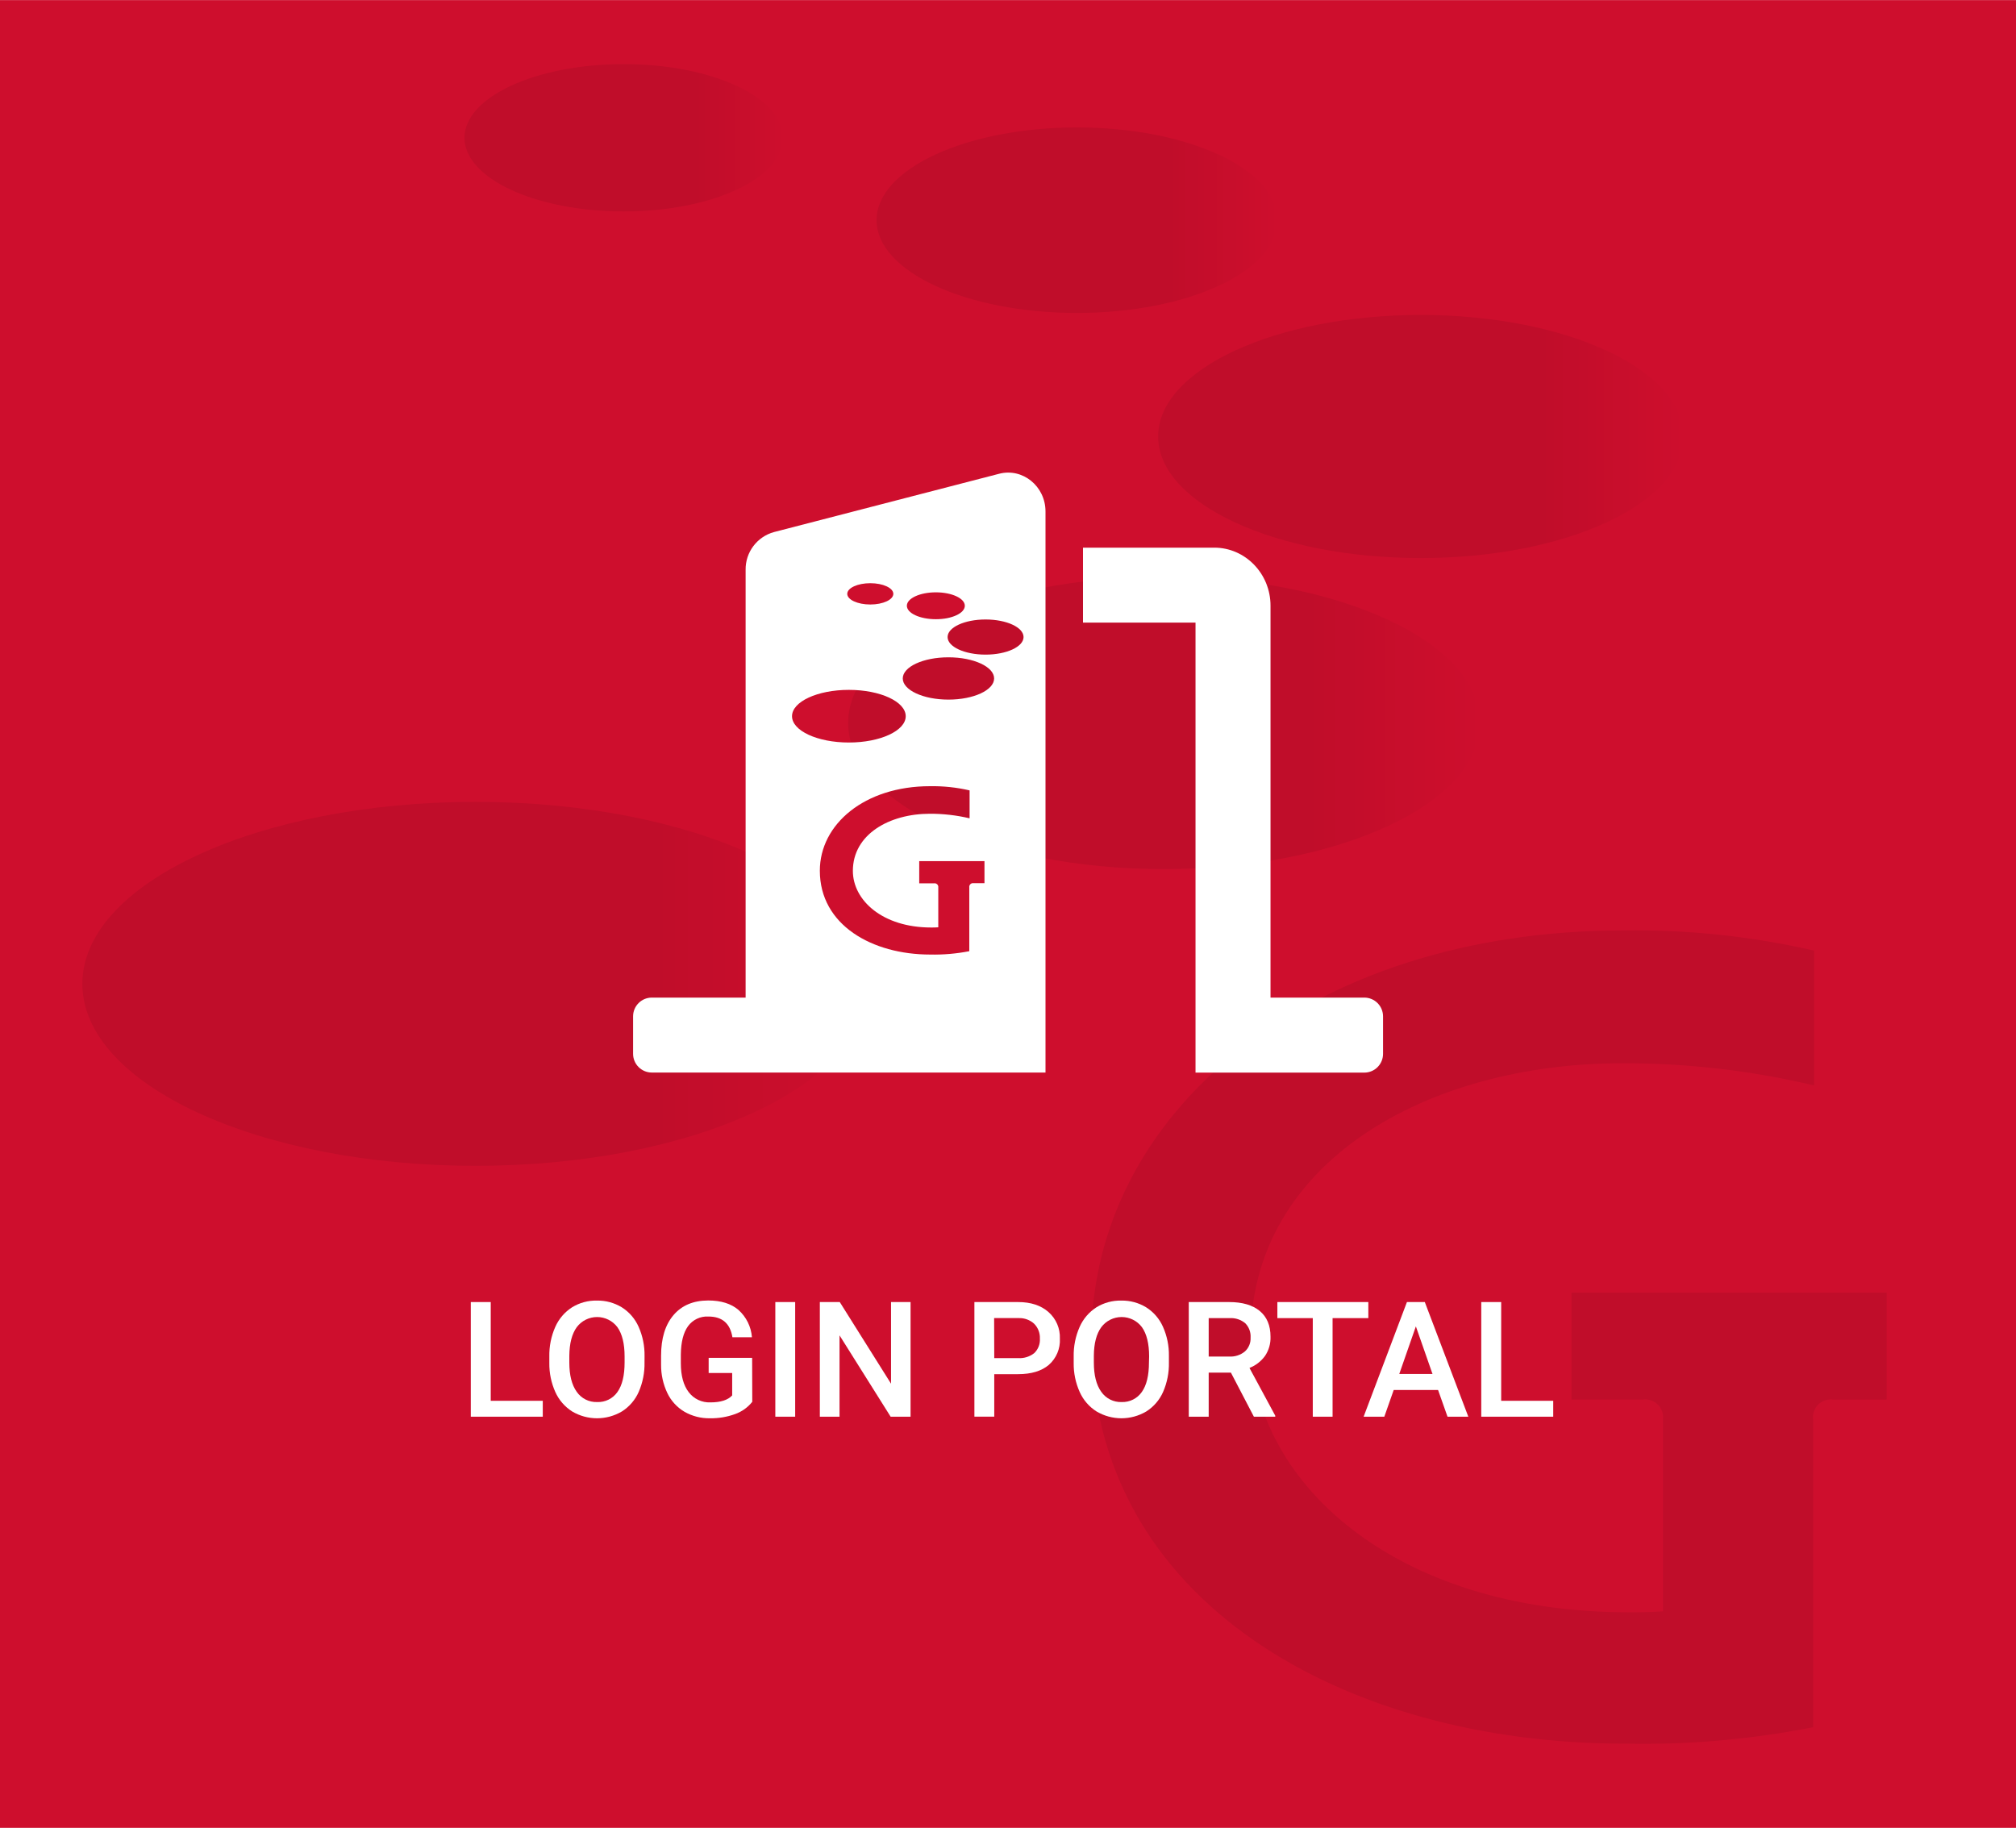
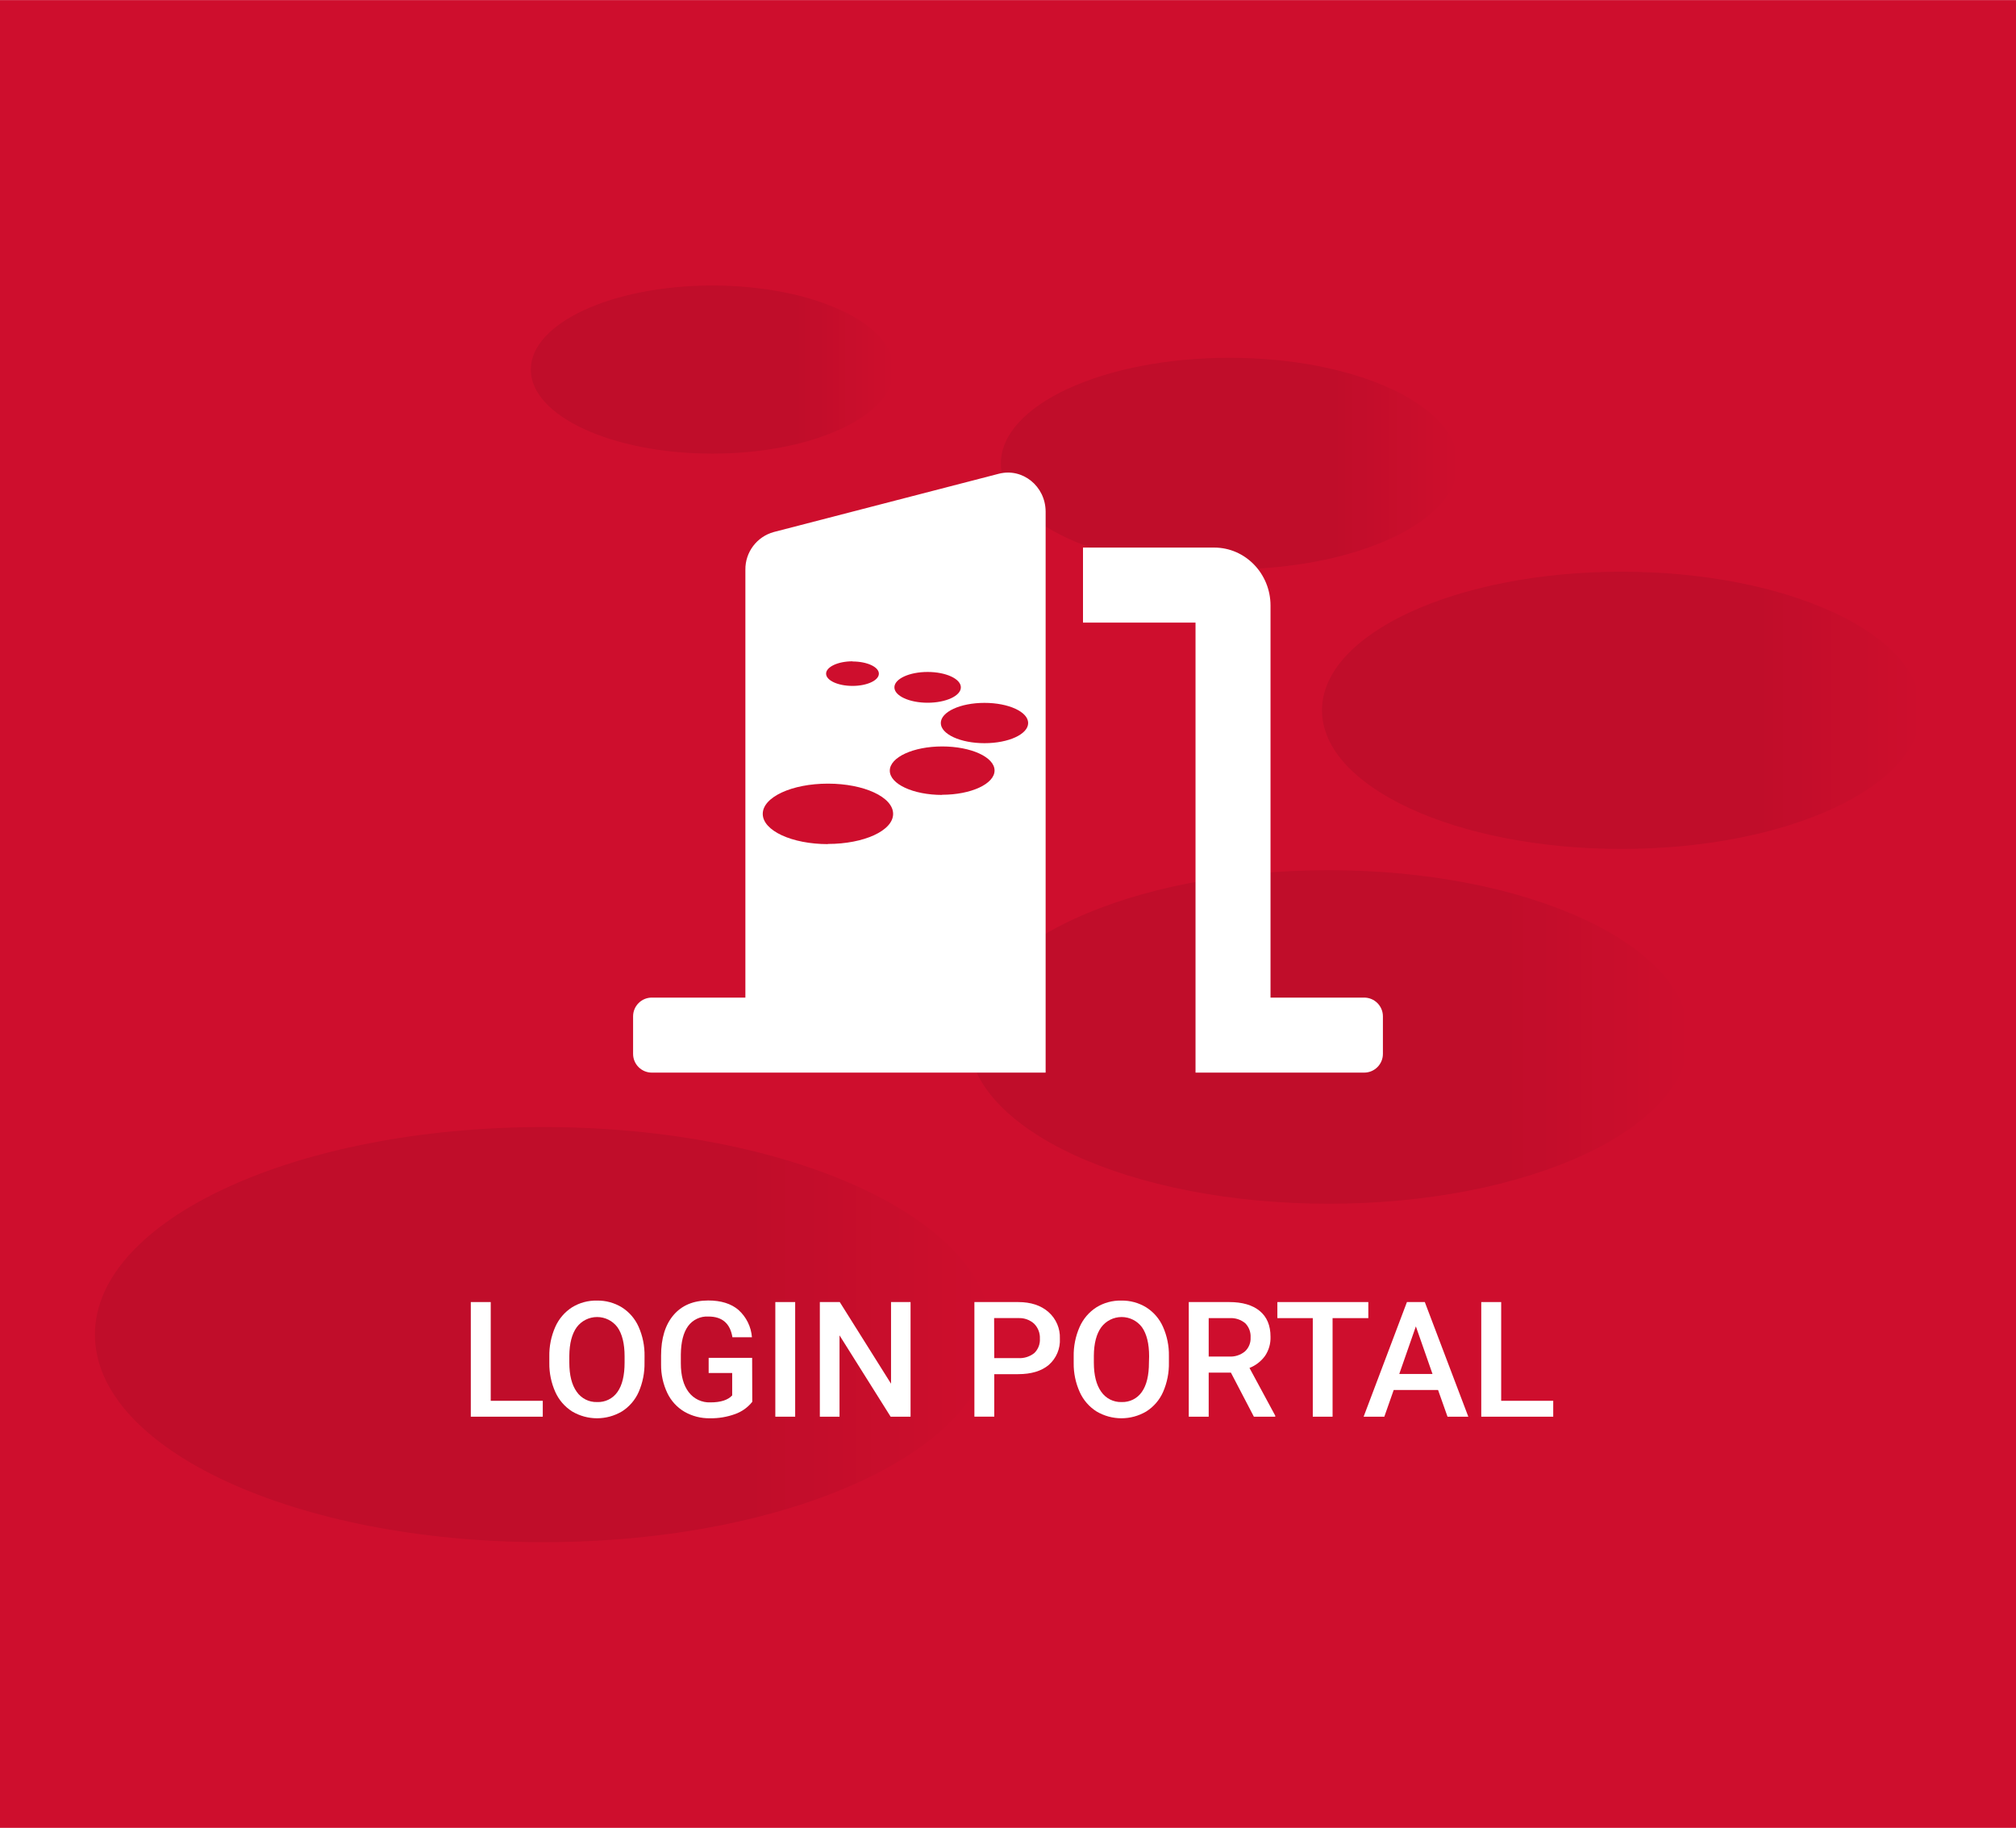
<svg xmlns="http://www.w3.org/2000/svg" xmlns:xlink="http://www.w3.org/1999/xlink" id="Layer_1" data-name="Layer 1" viewBox="0 0 600 544">
  <defs>
-     <style>.cls-1{fill:#ce0e2d;}.cls-2,.cls-8{opacity:0.07;}.cls-3{fill:url(#linear-gradient);}.cls-4{fill:url(#linear-gradient-2);}.cls-5{fill:url(#linear-gradient-3);}.cls-6{fill:url(#linear-gradient-4);}.cls-7{fill:url(#linear-gradient-5);}.cls-9{fill:#fff;}</style>
-     <linearGradient id="linear-gradient" x1="24.51" y1="292.83" x2="258.55" y2="292.83" gradientUnits="userSpaceOnUse">
+     <style>.cls-1{fill:#ce0e2d;}.cls-2{opacity:0.07;}.cls-3{fill:url(#linear-gradient);}.cls-4{fill:url(#linear-gradient-2);}.cls-5{fill:url(#linear-gradient-3);}.cls-6{fill:url(#linear-gradient-4);}.cls-7{fill:url(#linear-gradient-5);}.cls-8{fill:#fff;}</style>
+     <linearGradient id="linear-gradient" x1="28.25" y1="397.23" x2="295.21" y2="397.23" gradientUnits="userSpaceOnUse">
      <stop offset="0.73" />
      <stop offset="1" stop-opacity="0" />
    </linearGradient>
-     <linearGradient id="linear-gradient-2" x1="252.42" y1="215.16" x2="440.47" y2="215.16" xlink:href="#linear-gradient" />
-     <linearGradient id="linear-gradient-3" x1="344.69" y1="129.92" x2="501" y2="129.92" xlink:href="#linear-gradient" />
-     <linearGradient id="linear-gradient-4" x1="260.88" y1="65.54" x2="380.17" y2="65.54" xlink:href="#linear-gradient" />
-     <linearGradient id="linear-gradient-5" x1="138.24" y1="41.01" x2="233" y2="41.01" xlink:href="#linear-gradient" />
+     <linearGradient id="linear-gradient-2" x1="288.21" y1="308.64" x2="502.71" y2="308.64" xlink:href="#linear-gradient" />
+     <linearGradient id="linear-gradient-3" x1="393.45" y1="211.42" x2="571.75" y2="211.42" xlink:href="#linear-gradient" />
+     <linearGradient id="linear-gradient-4" x1="297.86" y1="137.98" x2="433.93" y2="137.98" xlink:href="#linear-gradient" />
+     <linearGradient id="linear-gradient-5" x1="157.98" y1="110" x2="266.06" y2="110" xlink:href="#linear-gradient" />
  </defs>
  <rect class="cls-1" y="0.03" width="600" height="544" />
  <g class="cls-2">
-     <ellipse class="cls-3" cx="141.53" cy="292.83" rx="117.02" ry="54.17" />
-     <ellipse class="cls-4" cx="346.45" cy="215.16" rx="94.03" ry="43.52" />
-     <ellipse class="cls-5" cx="422.84" cy="129.92" rx="78.16" ry="36.18" />
-     <ellipse class="cls-6" cx="320.53" cy="65.54" rx="59.65" ry="27.61" />
-     <ellipse class="cls-7" cx="185.62" cy="41.01" rx="47.38" ry="21.93" />
+     <ellipse class="cls-3" cx="161.73" cy="397.23" rx="133.48" ry="61.78" />
+     <ellipse class="cls-4" cx="395.46" cy="308.64" rx="107.25" ry="49.64" />
+     <ellipse class="cls-5" cx="482.6" cy="211.42" rx="89.15" ry="41.26" />
+     <ellipse class="cls-6" cx="365.9" cy="137.98" rx="68.03" ry="31.49" />
+     <ellipse class="cls-7" cx="212.02" cy="110" rx="54.04" ry="25.02" />
  </g>
-   <path class="cls-8" d="M488.92,416.56a5.33,5.33,0,0,1,6,4.51,5.53,5.53,0,0,1,0,1.52v57c-4.31.28-6.62.28-10.33.28-69.67,0-112.39-39-112.39-81.41,0-52.49,52.46-82,110.7-82a246.15,246.15,0,0,1,57,6.6V282.93a237.6,237.6,0,0,0-56.76-6c-94.08,0-158.3,54.79-158.3,121.59,0,78,75.12,120.45,158.59,120.45a260.35,260.35,0,0,0,56.19-4.89V422.57a5.31,5.31,0,0,1,4.51-6,4.84,4.84,0,0,1,1.52,0H561.5V384.73H467.71v31.83Z" />
-   <path class="cls-9" d="M146.05,416.93h15.49v4.73H140.12V387.54h5.93Z" />
-   <path class="cls-9" d="M191.82,405.49a20.88,20.88,0,0,1-1.73,8.8,13.14,13.14,0,0,1-5,5.81,14.52,14.52,0,0,1-14.81,0,13.32,13.32,0,0,1-5-5.77,20.52,20.52,0,0,1-1.79-8.65v-1.92a20.79,20.79,0,0,1,1.77-8.82,13.36,13.36,0,0,1,5-5.84,13.55,13.55,0,0,1,7.4-2,13.75,13.75,0,0,1,7.39,2,13.13,13.13,0,0,1,5,5.77,20.64,20.64,0,0,1,1.78,8.75Zm-5.93-1.78q0-5.67-2.14-8.7a7.57,7.57,0,0,0-12.09,0q-2.17,3-2.22,8.52v2q0,5.63,2.19,8.7a7.07,7.07,0,0,0,6.08,3.07,7,7,0,0,0,6.06-3c1.42-2,2.12-4.93,2.12-8.77Z" />
-   <path class="cls-9" d="M223.89,417.23a11.39,11.39,0,0,1-5.14,3.66,20.86,20.86,0,0,1-7.45,1.24,14.73,14.73,0,0,1-7.59-1.94,12.94,12.94,0,0,1-5.1-5.57,19.3,19.3,0,0,1-1.86-8.45V403.5q0-7.74,3.7-12.08t10.34-4.35c3.79,0,6.81.94,9,2.82a12.15,12.15,0,0,1,4,8.12h-5.81q-1-6.17-7.15-6.16a7,7,0,0,0-6.06,2.87q-2.07,2.86-2.14,8.42v2.62c0,3.68.78,6.55,2.33,8.58a7.7,7.7,0,0,0,6.48,3.06q4.55,0,6.47-2.07v-6.68h-7v-4.5h12.94Z" />
-   <path class="cls-9" d="M236.66,421.66h-5.91V387.54h5.91Z" />
-   <path class="cls-9" d="M271,421.66h-5.93l-15.21-24.21v24.21H244V387.54h5.93l15.26,24.3v-24.3H271Z" />
-   <path class="cls-9" d="M295.91,409v12.65H290V387.54H303q5.71,0,9.08,3a10,10,0,0,1,3.36,7.88,9.72,9.72,0,0,1-3.29,7.82Q308.89,409,303,409Zm0-4.78H303a7,7,0,0,0,4.82-1.49,5.49,5.49,0,0,0,1.67-4.3,5.92,5.92,0,0,0-1.69-4.42,6.51,6.51,0,0,0-4.64-1.7h-7.29Z" />
-   <path class="cls-9" d="M347.89,405.49a20.88,20.88,0,0,1-1.73,8.8,13.14,13.14,0,0,1-5,5.81,14.52,14.52,0,0,1-14.81,0,13.24,13.24,0,0,1-5-5.77,20.37,20.37,0,0,1-1.8-8.65v-1.92a20.79,20.79,0,0,1,1.77-8.82,13.36,13.36,0,0,1,5-5.84,13.55,13.55,0,0,1,7.4-2,13.75,13.75,0,0,1,7.39,2,13.13,13.13,0,0,1,5,5.77,20.49,20.49,0,0,1,1.78,8.75ZM342,403.71q0-5.67-2.14-8.7a7.57,7.57,0,0,0-12.09,0q-2.18,3-2.22,8.52v2q0,5.63,2.19,8.7a7.08,7.08,0,0,0,6.09,3.07,7,7,0,0,0,6-3c1.42-2,2.12-4.93,2.12-8.77Z" />
-   <path class="cls-9" d="M366.34,408.54h-6.61v13.12H353.8V387.54h12q5.91,0,9.12,2.65c2.14,1.77,3.21,4.32,3.21,7.67a9.61,9.61,0,0,1-1.65,5.73,10.46,10.46,0,0,1-4.61,3.56l7.67,14.21v.3h-6.36Zm-6.61-4.78h6.09a6.77,6.77,0,0,0,4.69-1.52,5.23,5.23,0,0,0,1.69-4.13,5.6,5.6,0,0,0-1.56-4.24,6.62,6.62,0,0,0-4.65-1.55h-6.26Z" />
-   <path class="cls-9" d="M407.24,392.32H396.6v29.34h-5.89V392.32H380.17v-4.78h27.07Z" />
-   <path class="cls-9" d="M428,413.72H414.79L412,421.66h-6.16l12.89-34.12h5.32L437,421.66h-6.19Zm-11.55-4.78h9.89l-4.95-14.16Z" />
-   <path class="cls-9" d="M446.78,416.93h15.49v4.73H440.85V387.54h5.93Z" />
-   <path class="cls-9" d="M411.62,302.5v11.17a5.58,5.58,0,0,1-5.58,5.58H355.81V185.31H322.32V163h39.07c9.23,0,16.74,7.75,16.74,17.25V296.92H406A5.58,5.58,0,0,1,411.62,302.5ZM311.16,152.23v167H194a5.58,5.58,0,0,1-5.58-5.58V302.5a5.58,5.58,0,0,1,5.58-5.58h27.91V169.58a11.49,11.49,0,0,1,8.45-11.22l67-17.35C304.34,139.19,311.16,144.71,311.16,152.23ZM269.9,180.3c0,2.2,3.86,4,8.63,4s8.62-1.79,8.62-4-3.86-4-8.62-4S269.9,178.09,269.9,180.3Zm-17.74-3.55c0,1.75,3.07,3.17,6.86,3.17s6.85-1.42,6.85-3.17-3.07-3.17-6.85-3.17S252.16,175,252.16,176.75Zm.48,44.25c9.35,0,16.92-3.51,16.92-7.83s-7.57-7.84-16.92-7.84-16.92,3.51-16.92,7.84S243.29,221,252.64,221ZM293,256.31H273.58v6.6H278a1.1,1.1,0,0,1,1.25.93,1.61,1.61,0,0,1,0,.31V276c-.9.06-1.37.06-2.14.06-14.43,0-23.28-8.08-23.28-16.86,0-10.88,10.87-17,22.93-17a51,51,0,0,1,11.81,1.36v-8.31A48.9,48.9,0,0,0,276.79,234C257.3,234,244,245.33,244,259.16c0,16.16,15.56,24.95,32.85,24.95a54.69,54.69,0,0,0,11.63-1v-19a1.12,1.12,0,0,1,.94-1.25H293Zm2.87-54.38c0-3.47-6.09-6.29-13.6-6.29s-13.59,2.82-13.59,6.29,6.09,6.3,13.59,6.3S295.87,205.41,295.87,201.93Zm8.76-12.32c0-2.89-5.06-5.23-11.31-5.23s-11.3,2.34-11.3,5.23,5.06,5.23,11.3,5.23S304.63,192.5,304.63,189.61Z" />
+   <path class="cls-8" d="M297.29,141l-67,17.35a11.49,11.49,0,0,0-8.45,11.22V296.92H194a5.58,5.58,0,0,0-5.58,5.58v11.17a5.58,5.58,0,0,0,5.58,5.58h117.2v-167C311.16,144.71,304.34,139.19,297.29,141ZM276.08,200c5.46,0,9.89,2.05,9.89,4.58s-4.43,4.58-9.89,4.58-9.89-2.05-9.89-4.58S270.62,200,276.08,200Zm-22.36-3.12c4.34,0,7.85,1.63,7.85,3.63s-3.51,3.64-7.85,3.64-7.86-1.63-7.86-3.64S249.38,196.83,253.72,196.83Zm-7.31,54.36c-10.72,0-19.4-4-19.4-9s8.68-9,19.4-9,19.4,4,19.4,9S257.12,251.19,246.41,251.19Zm34-14.64c-8.61,0-15.59-3.23-15.59-7.22s7-7.21,15.59-7.21S296,225.35,296,229.33,289,236.55,280.38,236.55ZM293,221.2c-7.15,0-13-2.68-13-6s5.8-6,13-6,13,2.68,13,6S300.2,221.2,293,221.2Z" />
+   <path class="cls-8" d="M406,296.92H378.13V180.23c0-9.5-7.51-17.25-16.74-17.25H322.32v22.33h33.49V319.25H406a5.58,5.58,0,0,0,5.58-5.58V302.5A5.58,5.58,0,0,0,406,296.92Z" />
+   <path class="cls-8" d="M146.05,416.93h15.49v4.73H140.12V387.54h5.93Z" />
+   <path class="cls-8" d="M191.82,405.49a20.88,20.88,0,0,1-1.73,8.8,13.14,13.14,0,0,1-5,5.81,14.52,14.52,0,0,1-14.81,0,13.32,13.32,0,0,1-5-5.77,20.52,20.52,0,0,1-1.79-8.65v-1.92a20.79,20.79,0,0,1,1.77-8.82,13.36,13.36,0,0,1,5-5.84,13.55,13.55,0,0,1,7.4-2,13.75,13.75,0,0,1,7.39,2,13.13,13.13,0,0,1,5,5.77,20.64,20.64,0,0,1,1.78,8.75Zm-5.93-1.78q0-5.67-2.14-8.7a7.57,7.57,0,0,0-12.09,0q-2.17,3-2.22,8.52v2q0,5.63,2.19,8.7a7.07,7.07,0,0,0,6.08,3.07,7,7,0,0,0,6.06-3c1.42-2,2.12-4.93,2.12-8.77Z" />
+   <path class="cls-8" d="M223.89,417.23a11.39,11.39,0,0,1-5.14,3.66,20.86,20.86,0,0,1-7.45,1.24,14.73,14.73,0,0,1-7.59-1.94,12.94,12.94,0,0,1-5.1-5.57,19.3,19.3,0,0,1-1.86-8.45V403.5q0-7.74,3.7-12.08t10.34-4.35c3.79,0,6.81.94,9,2.82a12.15,12.15,0,0,1,4,8.12h-5.81q-1-6.17-7.15-6.16a7,7,0,0,0-6.06,2.87q-2.07,2.86-2.14,8.42v2.62c0,3.68.78,6.55,2.33,8.58a7.7,7.7,0,0,0,6.48,3.06q4.55,0,6.47-2.07v-6.68h-7v-4.5h12.94Z" />
+   <path class="cls-8" d="M236.66,421.66h-5.91V387.54h5.91Z" />
+   <path class="cls-8" d="M271,421.66h-5.93l-15.21-24.21v24.21H244V387.54h5.93l15.26,24.3v-24.3H271Z" />
+   <path class="cls-8" d="M295.91,409v12.65H290V387.54H303q5.71,0,9.08,3a10,10,0,0,1,3.36,7.88,9.72,9.72,0,0,1-3.29,7.82Q308.89,409,303,409Zm0-4.78H303a7,7,0,0,0,4.82-1.49,5.49,5.49,0,0,0,1.67-4.3,5.92,5.92,0,0,0-1.69-4.42,6.51,6.51,0,0,0-4.64-1.7h-7.29Z" />
+   <path class="cls-8" d="M347.89,405.49a20.88,20.88,0,0,1-1.73,8.8,13.14,13.14,0,0,1-5,5.81,14.52,14.52,0,0,1-14.81,0,13.24,13.24,0,0,1-5-5.77,20.37,20.37,0,0,1-1.8-8.65v-1.92a20.79,20.79,0,0,1,1.77-8.82,13.36,13.36,0,0,1,5-5.84,13.55,13.55,0,0,1,7.4-2,13.75,13.75,0,0,1,7.39,2,13.13,13.13,0,0,1,5,5.77,20.49,20.49,0,0,1,1.78,8.75ZM342,403.71q0-5.67-2.14-8.7a7.57,7.57,0,0,0-12.09,0q-2.18,3-2.22,8.52v2q0,5.63,2.19,8.7a7.08,7.08,0,0,0,6.09,3.07,7,7,0,0,0,6-3c1.42-2,2.12-4.93,2.12-8.77Z" />
+   <path class="cls-8" d="M366.34,408.54h-6.61v13.12H353.8V387.54h12q5.91,0,9.12,2.65c2.14,1.77,3.21,4.32,3.21,7.67a9.61,9.61,0,0,1-1.65,5.73,10.46,10.46,0,0,1-4.61,3.56l7.67,14.21v.3h-6.36Zm-6.61-4.78h6.09a6.77,6.77,0,0,0,4.69-1.52,5.23,5.23,0,0,0,1.69-4.13,5.6,5.6,0,0,0-1.56-4.24,6.62,6.62,0,0,0-4.65-1.55h-6.26Z" />
+   <path class="cls-8" d="M407.24,392.32H396.6v29.34h-5.89V392.32H380.17v-4.78h27.07Z" />
+   <path class="cls-8" d="M428,413.72H414.79L412,421.66h-6.16l12.89-34.12h5.32L437,421.66h-6.19Zm-11.55-4.78h9.89l-4.95-14.16Z" />
+   <path class="cls-8" d="M446.78,416.93h15.49v4.73H440.85V387.54h5.93Z" />
</svg>
